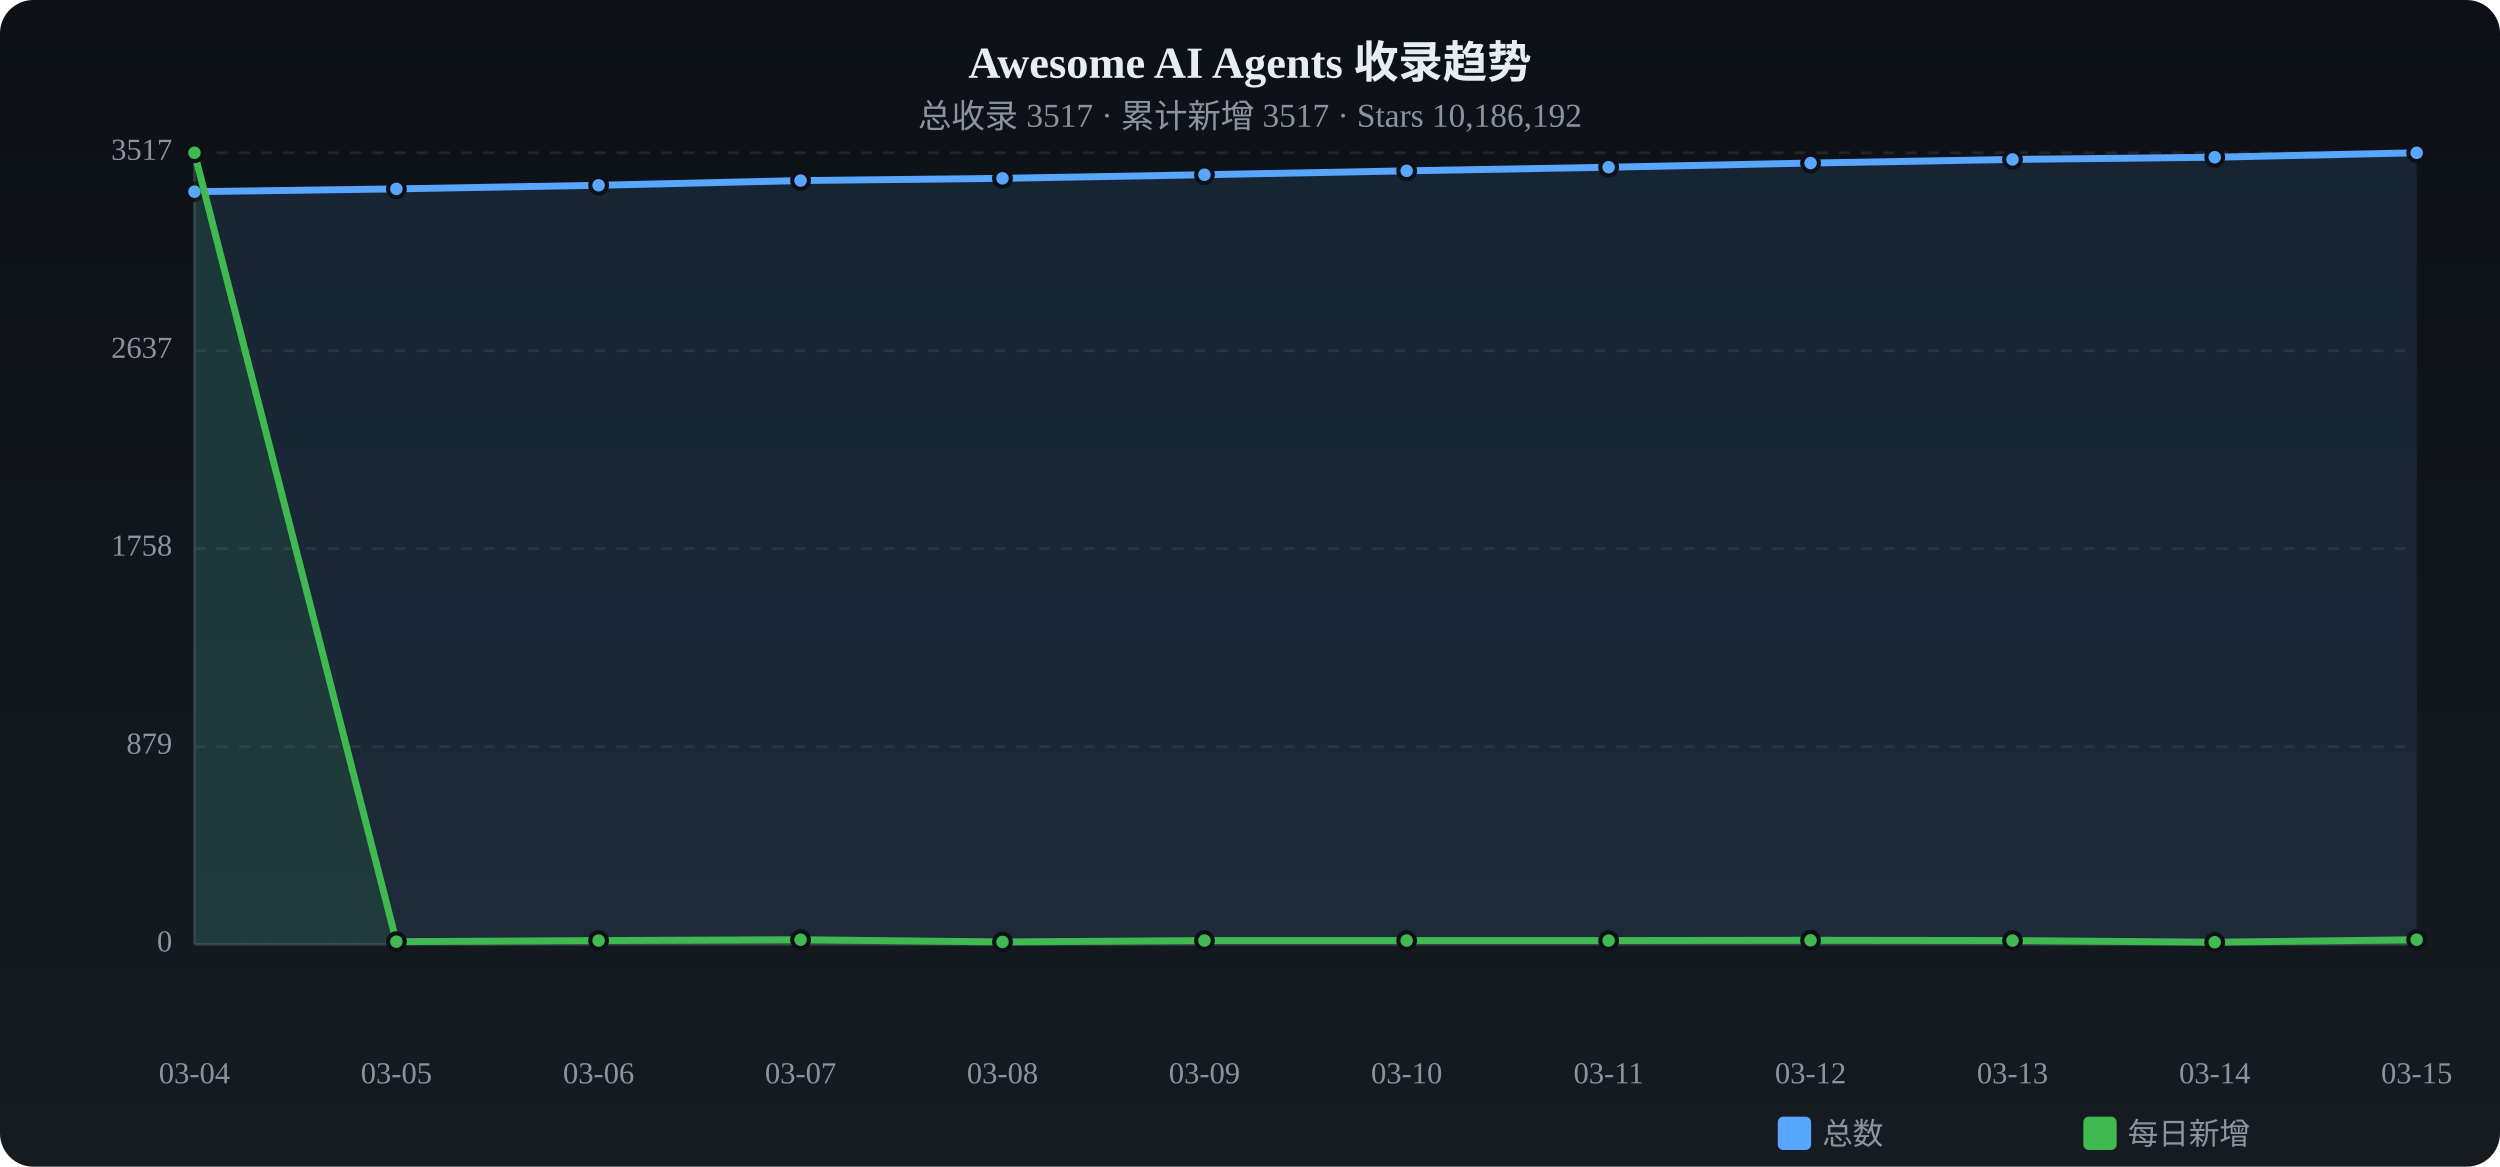
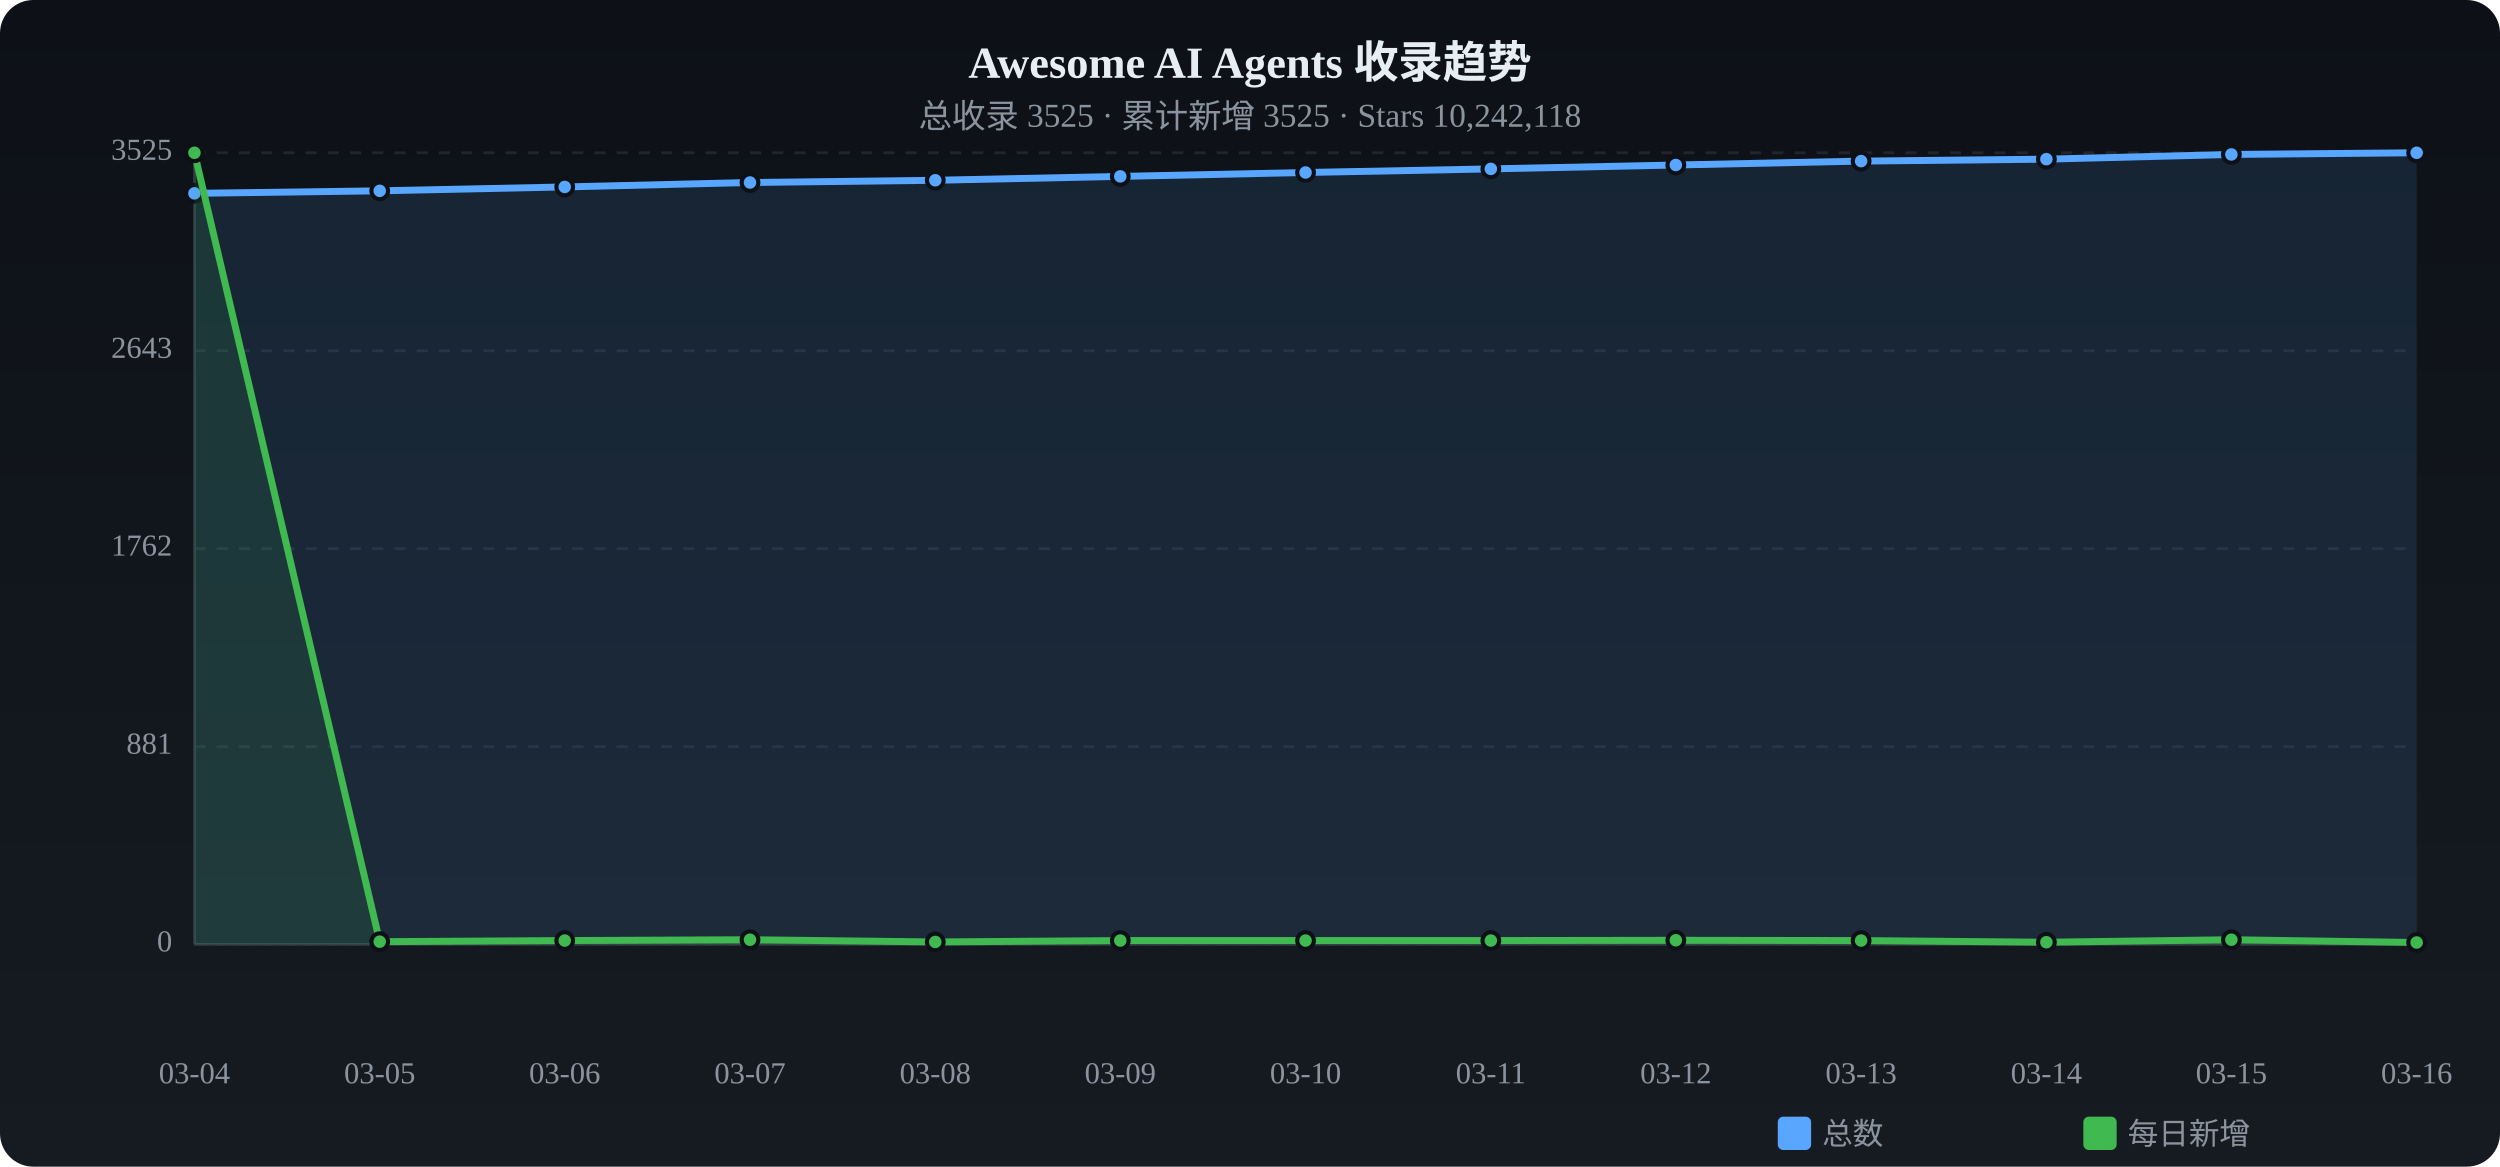
<svg xmlns="http://www.w3.org/2000/svg" viewBox="0 0 900 420" width="900" height="420">
  <defs>
    <linearGradient id="tbg" x1="0%" y1="0%" x2="0%" y2="100%">
      <stop offset="0%" stop-color="#0d1117" />
      <stop offset="100%" stop-color="#161b22" />
    </linearGradient>
  </defs>
  <rect width="900" height="420" rx="12" fill="url(#tbg)" />
  <text x="450.0" y="28" text-anchor="middle" fill="#e6edf3" font-size="16" font-weight="bold">Awesome AI Agents 收录趋势</text>
-   <text x="450.0" y="46" text-anchor="middle" fill="#8b949e" font-size="12">总收录 3517 · 累计新增 3517 · Stars 10,186,192</text>
+   <text x="450.0" y="46" text-anchor="middle" fill="#8b949e" font-size="12">总收录 3525 · 累计新增 3525 · Stars 10,242,118</text>
  <text x="62" y="340.0" text-anchor="end" fill="#8b949e" font-size="11" dominant-baseline="middle">0</text>
  <line x1="70" y1="340.0" x2="870" y2="340.0" stroke="#21262d" stroke-dasharray="4 4" />
-   <text x="62" y="268.8" text-anchor="end" fill="#8b949e" font-size="11" dominant-baseline="middle">879</text>
+   <text x="62" y="268.8" text-anchor="end" fill="#8b949e" font-size="11" dominant-baseline="middle">881</text>
  <line x1="70" y1="268.8" x2="870" y2="268.8" stroke="#21262d" stroke-dasharray="4 4" />
-   <text x="62" y="197.5" text-anchor="end" fill="#8b949e" font-size="11" dominant-baseline="middle">1758</text>
+   <text x="62" y="197.5" text-anchor="end" fill="#8b949e" font-size="11" dominant-baseline="middle">1762</text>
  <line x1="70" y1="197.5" x2="870" y2="197.5" stroke="#21262d" stroke-dasharray="4 4" />
-   <text x="62" y="126.3" text-anchor="end" fill="#8b949e" font-size="11" dominant-baseline="middle">2637</text>
+   <text x="62" y="126.3" text-anchor="end" fill="#8b949e" font-size="11" dominant-baseline="middle">2643</text>
  <line x1="70" y1="126.3" x2="870" y2="126.3" stroke="#21262d" stroke-dasharray="4 4" />
-   <text x="62" y="55.0" text-anchor="end" fill="#8b949e" font-size="11" dominant-baseline="middle">3517</text>
+   <text x="62" y="55.0" text-anchor="end" fill="#8b949e" font-size="11" dominant-baseline="middle">3525</text>
  <line x1="70" y1="55.0" x2="870" y2="55.0" stroke="#21262d" stroke-dasharray="4 4" />
  <line x1="70" y1="55" x2="70" y2="340" stroke="#30363d" />
  <line x1="70" y1="340" x2="870" y2="340" stroke="#30363d" />
-   <path d="M70.0,69.0 L142.7,68.0 L215.5,66.7 L288.2,65.0 L360.9,64.2 L433.6,62.9 L506.4,61.5 L579.1,60.2 L651.8,58.7 L724.5,57.4 L797.3,56.6 L870.0,55.0 L870.0,340 L70.0,340 Z" fill="#58a6ff" opacity="0.12" />
-   <polyline points="70.0,69.0 142.7,68.0 215.5,66.7 288.2,65.0 360.9,64.2 433.6,62.9 506.4,61.5 579.1,60.2 651.8,58.7 724.5,57.4 797.3,56.6 870.0,55.0" fill="none" stroke="#58a6ff" stroke-width="2.5" stroke-linecap="round" stroke-linejoin="round" />
-   <circle cx="70.0" cy="69.0" r="3" fill="#58a6ff" stroke="#0d1117" stroke-width="1.5" />
-   <circle cx="142.7" cy="68.0" r="3" fill="#58a6ff" stroke="#0d1117" stroke-width="1.5" />
-   <circle cx="215.5" cy="66.7" r="3" fill="#58a6ff" stroke="#0d1117" stroke-width="1.5" />
-   <circle cx="288.2" cy="65.0" r="3" fill="#58a6ff" stroke="#0d1117" stroke-width="1.5" />
-   <circle cx="360.9" cy="64.2" r="3" fill="#58a6ff" stroke="#0d1117" stroke-width="1.5" />
-   <circle cx="433.6" cy="62.9" r="3" fill="#58a6ff" stroke="#0d1117" stroke-width="1.5" />
-   <circle cx="506.4" cy="61.5" r="3" fill="#58a6ff" stroke="#0d1117" stroke-width="1.5" />
-   <circle cx="579.1" cy="60.2" r="3" fill="#58a6ff" stroke="#0d1117" stroke-width="1.5" />
-   <circle cx="651.8" cy="58.7" r="3" fill="#58a6ff" stroke="#0d1117" stroke-width="1.5" />
-   <circle cx="724.5" cy="57.4" r="3" fill="#58a6ff" stroke="#0d1117" stroke-width="1.5" />
-   <circle cx="797.3" cy="56.6" r="3" fill="#58a6ff" stroke="#0d1117" stroke-width="1.5" />
+   <path d="M70.0,69.6 L136.7,68.7 L203.3,67.3 L270.0,65.7 L336.7,64.9 L403.3,63.5 L470.0,62.1 L536.7,60.8 L603.3,59.4 L670.0,58.0 L736.7,57.3 L803.3,55.6 L870.0,55.0 L870.0,340 L70.0,340 Z" fill="#58a6ff" opacity="0.12" />
+   <polyline points="70.0,69.6 136.7,68.7 203.3,67.3 270.0,65.7 336.7,64.9 403.3,63.5 470.0,62.1 536.7,60.8 603.3,59.4 670.0,58.0 736.7,57.3 803.3,55.6 870.0,55.0" fill="none" stroke="#58a6ff" stroke-width="2.5" stroke-linecap="round" stroke-linejoin="round" />
+   <circle cx="70.0" cy="69.6" r="3" fill="#58a6ff" stroke="#0d1117" stroke-width="1.5" />
+   <circle cx="136.7" cy="68.7" r="3" fill="#58a6ff" stroke="#0d1117" stroke-width="1.5" />
+   <circle cx="203.3" cy="67.3" r="3" fill="#58a6ff" stroke="#0d1117" stroke-width="1.5" />
+   <circle cx="270.0" cy="65.7" r="3" fill="#58a6ff" stroke="#0d1117" stroke-width="1.5" />
+   <circle cx="336.7" cy="64.9" r="3" fill="#58a6ff" stroke="#0d1117" stroke-width="1.5" />
+   <circle cx="403.3" cy="63.5" r="3" fill="#58a6ff" stroke="#0d1117" stroke-width="1.5" />
+   <circle cx="470.0" cy="62.1" r="3" fill="#58a6ff" stroke="#0d1117" stroke-width="1.5" />
+   <circle cx="536.7" cy="60.8" r="3" fill="#58a6ff" stroke="#0d1117" stroke-width="1.5" />
+   <circle cx="603.3" cy="59.4" r="3" fill="#58a6ff" stroke="#0d1117" stroke-width="1.5" />
+   <circle cx="670.0" cy="58.0" r="3" fill="#58a6ff" stroke="#0d1117" stroke-width="1.5" />
+   <circle cx="736.7" cy="57.3" r="3" fill="#58a6ff" stroke="#0d1117" stroke-width="1.5" />
+   <circle cx="803.3" cy="55.6" r="3" fill="#58a6ff" stroke="#0d1117" stroke-width="1.5" />
  <circle cx="870.0" cy="55.0" r="3" fill="#58a6ff" stroke="#0d1117" stroke-width="1.5" />
-   <path d="M70.0,55.0 L142.7,339.0 L215.5,338.6 L288.2,338.3 L360.9,339.1 L433.6,338.6 L506.4,338.6 L579.1,338.6 L651.8,338.5 L724.5,338.6 L797.3,339.2 L870.0,338.3 L870.0,340 L70.0,340 Z" fill="#3fb950" opacity="0.12" />
-   <polyline points="70.0,55.0 142.7,339.0 215.5,338.6 288.2,338.3 360.9,339.1 433.6,338.6 506.4,338.6 579.1,338.6 651.8,338.5 724.5,338.6 797.3,339.2 870.0,338.3" fill="none" stroke="#3fb950" stroke-width="2.5" stroke-linecap="round" stroke-linejoin="round" />
+   <path d="M70.0,55.0 L136.7,339.0 L203.3,338.6 L270.0,338.3 L336.7,339.1 L403.3,338.6 L470.0,338.6 L536.7,338.6 L603.3,338.5 L670.0,338.6 L736.7,339.2 L803.3,338.3 L870.0,339.3 L870.0,340 L70.0,340 Z" fill="#3fb950" opacity="0.12" />
+   <polyline points="70.0,55.0 136.7,339.0 203.3,338.6 270.0,338.3 336.7,339.1 403.3,338.6 470.0,338.6 536.7,338.6 603.3,338.5 670.0,338.6 736.7,339.2 803.3,338.3 870.0,339.3" fill="none" stroke="#3fb950" stroke-width="2.5" stroke-linecap="round" stroke-linejoin="round" />
  <circle cx="70.0" cy="55.0" r="3" fill="#3fb950" stroke="#0d1117" stroke-width="1.5" />
-   <circle cx="142.7" cy="339.0" r="3" fill="#3fb950" stroke="#0d1117" stroke-width="1.5" />
-   <circle cx="215.5" cy="338.6" r="3" fill="#3fb950" stroke="#0d1117" stroke-width="1.5" />
-   <circle cx="288.2" cy="338.3" r="3" fill="#3fb950" stroke="#0d1117" stroke-width="1.5" />
-   <circle cx="360.9" cy="339.1" r="3" fill="#3fb950" stroke="#0d1117" stroke-width="1.5" />
-   <circle cx="433.6" cy="338.6" r="3" fill="#3fb950" stroke="#0d1117" stroke-width="1.5" />
-   <circle cx="506.4" cy="338.6" r="3" fill="#3fb950" stroke="#0d1117" stroke-width="1.5" />
-   <circle cx="579.1" cy="338.6" r="3" fill="#3fb950" stroke="#0d1117" stroke-width="1.5" />
-   <circle cx="651.8" cy="338.5" r="3" fill="#3fb950" stroke="#0d1117" stroke-width="1.5" />
-   <circle cx="724.5" cy="338.6" r="3" fill="#3fb950" stroke="#0d1117" stroke-width="1.5" />
-   <circle cx="797.3" cy="339.2" r="3" fill="#3fb950" stroke="#0d1117" stroke-width="1.5" />
-   <circle cx="870.0" cy="338.3" r="3" fill="#3fb950" stroke="#0d1117" stroke-width="1.5" />
+   <circle cx="136.7" cy="339.0" r="3" fill="#3fb950" stroke="#0d1117" stroke-width="1.5" />
+   <circle cx="203.3" cy="338.6" r="3" fill="#3fb950" stroke="#0d1117" stroke-width="1.5" />
+   <circle cx="270.0" cy="338.3" r="3" fill="#3fb950" stroke="#0d1117" stroke-width="1.5" />
+   <circle cx="336.7" cy="339.1" r="3" fill="#3fb950" stroke="#0d1117" stroke-width="1.5" />
+   <circle cx="403.3" cy="338.6" r="3" fill="#3fb950" stroke="#0d1117" stroke-width="1.5" />
+   <circle cx="470.0" cy="338.6" r="3" fill="#3fb950" stroke="#0d1117" stroke-width="1.5" />
+   <circle cx="536.7" cy="338.6" r="3" fill="#3fb950" stroke="#0d1117" stroke-width="1.5" />
+   <circle cx="603.3" cy="338.5" r="3" fill="#3fb950" stroke="#0d1117" stroke-width="1.5" />
+   <circle cx="670.0" cy="338.6" r="3" fill="#3fb950" stroke="#0d1117" stroke-width="1.5" />
+   <circle cx="736.7" cy="339.2" r="3" fill="#3fb950" stroke="#0d1117" stroke-width="1.5" />
+   <circle cx="803.3" cy="338.3" r="3" fill="#3fb950" stroke="#0d1117" stroke-width="1.5" />
+   <circle cx="870.0" cy="339.3" r="3" fill="#3fb950" stroke="#0d1117" stroke-width="1.5" />
  <text x="70.0" y="390" text-anchor="middle" fill="#8b949e" font-size="11">03-04</text>
-   <text x="142.7" y="390" text-anchor="middle" fill="#8b949e" font-size="11">03-05</text>
-   <text x="215.5" y="390" text-anchor="middle" fill="#8b949e" font-size="11">03-06</text>
-   <text x="288.2" y="390" text-anchor="middle" fill="#8b949e" font-size="11">03-07</text>
-   <text x="360.9" y="390" text-anchor="middle" fill="#8b949e" font-size="11">03-08</text>
-   <text x="433.6" y="390" text-anchor="middle" fill="#8b949e" font-size="11">03-09</text>
-   <text x="506.4" y="390" text-anchor="middle" fill="#8b949e" font-size="11">03-10</text>
-   <text x="579.1" y="390" text-anchor="middle" fill="#8b949e" font-size="11">03-11</text>
-   <text x="651.8" y="390" text-anchor="middle" fill="#8b949e" font-size="11">03-12</text>
-   <text x="724.5" y="390" text-anchor="middle" fill="#8b949e" font-size="11">03-13</text>
-   <text x="797.3" y="390" text-anchor="middle" fill="#8b949e" font-size="11">03-14</text>
-   <text x="870.0" y="390" text-anchor="middle" fill="#8b949e" font-size="11">03-15</text>
+   <text x="136.7" y="390" text-anchor="middle" fill="#8b949e" font-size="11">03-05</text>
+   <text x="203.3" y="390" text-anchor="middle" fill="#8b949e" font-size="11">03-06</text>
+   <text x="270.0" y="390" text-anchor="middle" fill="#8b949e" font-size="11">03-07</text>
+   <text x="336.7" y="390" text-anchor="middle" fill="#8b949e" font-size="11">03-08</text>
+   <text x="403.3" y="390" text-anchor="middle" fill="#8b949e" font-size="11">03-09</text>
+   <text x="470.0" y="390" text-anchor="middle" fill="#8b949e" font-size="11">03-10</text>
+   <text x="536.7" y="390" text-anchor="middle" fill="#8b949e" font-size="11">03-11</text>
+   <text x="603.3" y="390" text-anchor="middle" fill="#8b949e" font-size="11">03-12</text>
+   <text x="670.0" y="390" text-anchor="middle" fill="#8b949e" font-size="11">03-13</text>
+   <text x="736.7" y="390" text-anchor="middle" fill="#8b949e" font-size="11">03-14</text>
+   <text x="803.3" y="390" text-anchor="middle" fill="#8b949e" font-size="11">03-15</text>
+   <text x="870.0" y="390" text-anchor="middle" fill="#8b949e" font-size="11">03-16</text>
  <rect x="640" y="402" width="12" height="12" rx="2" fill="#58a6ff" />
  <text x="656" y="412" fill="#8b949e" font-size="11">总数</text>
  <rect x="750" y="402" width="12" height="12" rx="2" fill="#3fb950" />
  <text x="766" y="412" fill="#8b949e" font-size="11">每日新增</text>
</svg>
